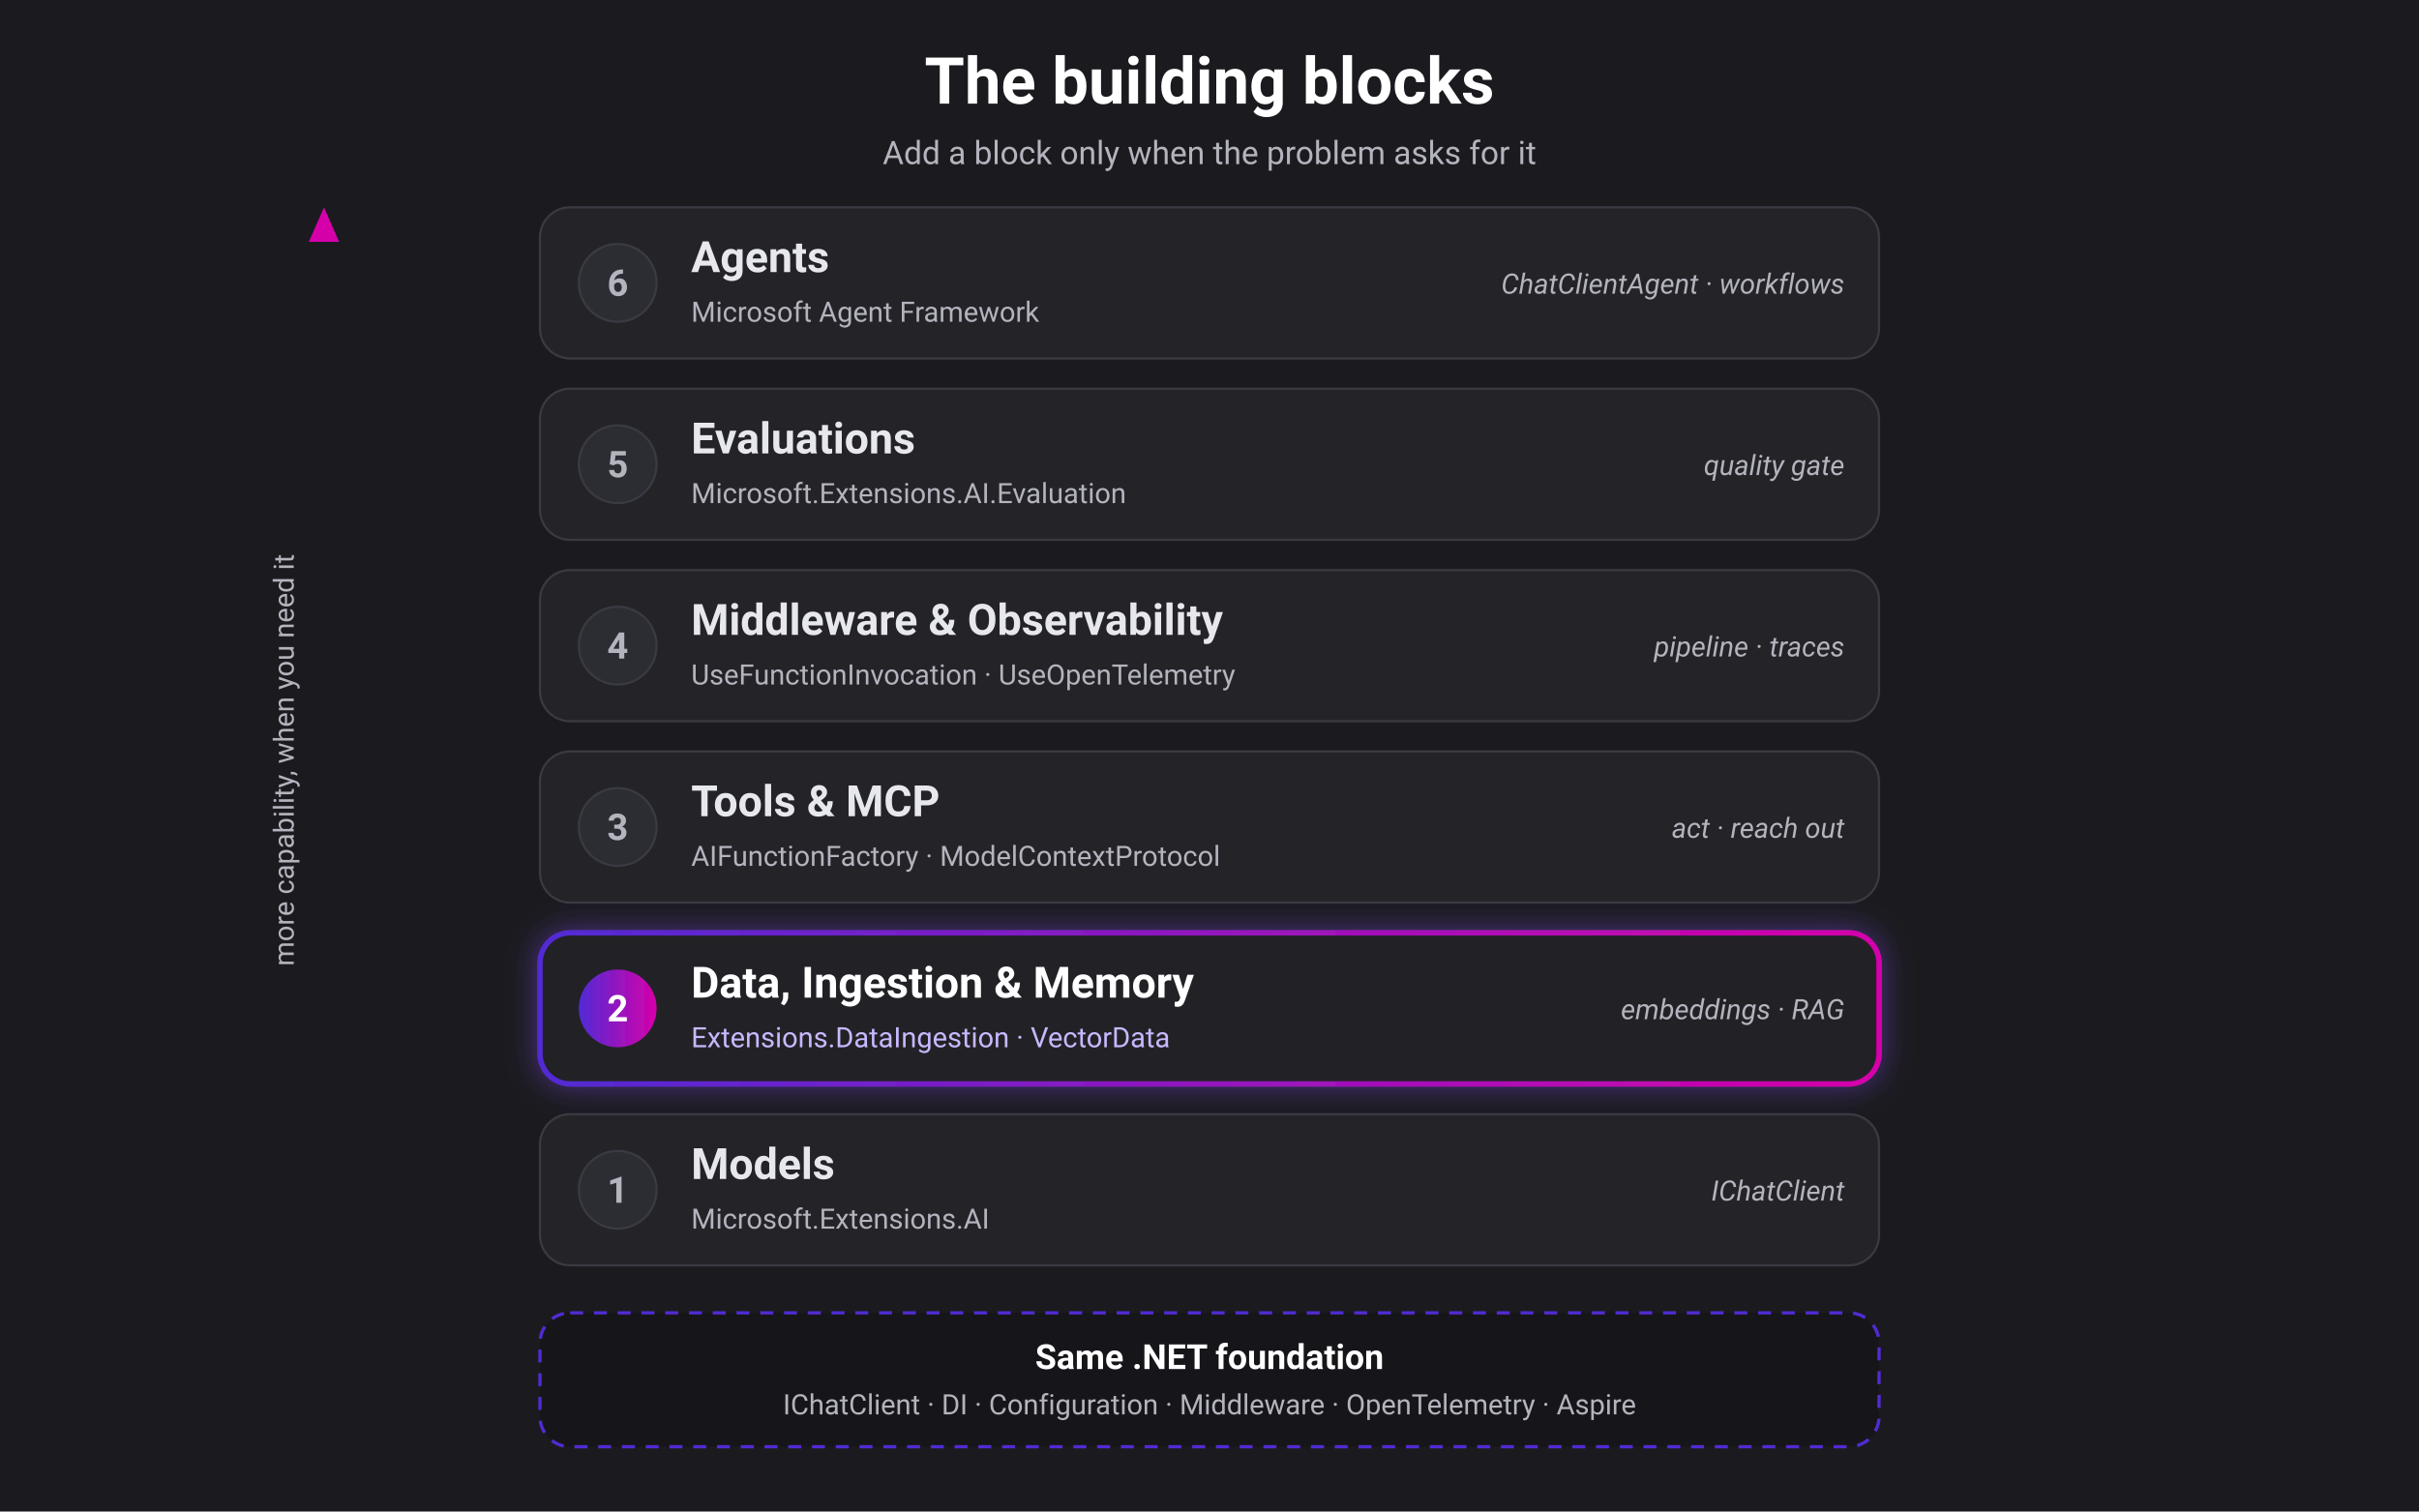
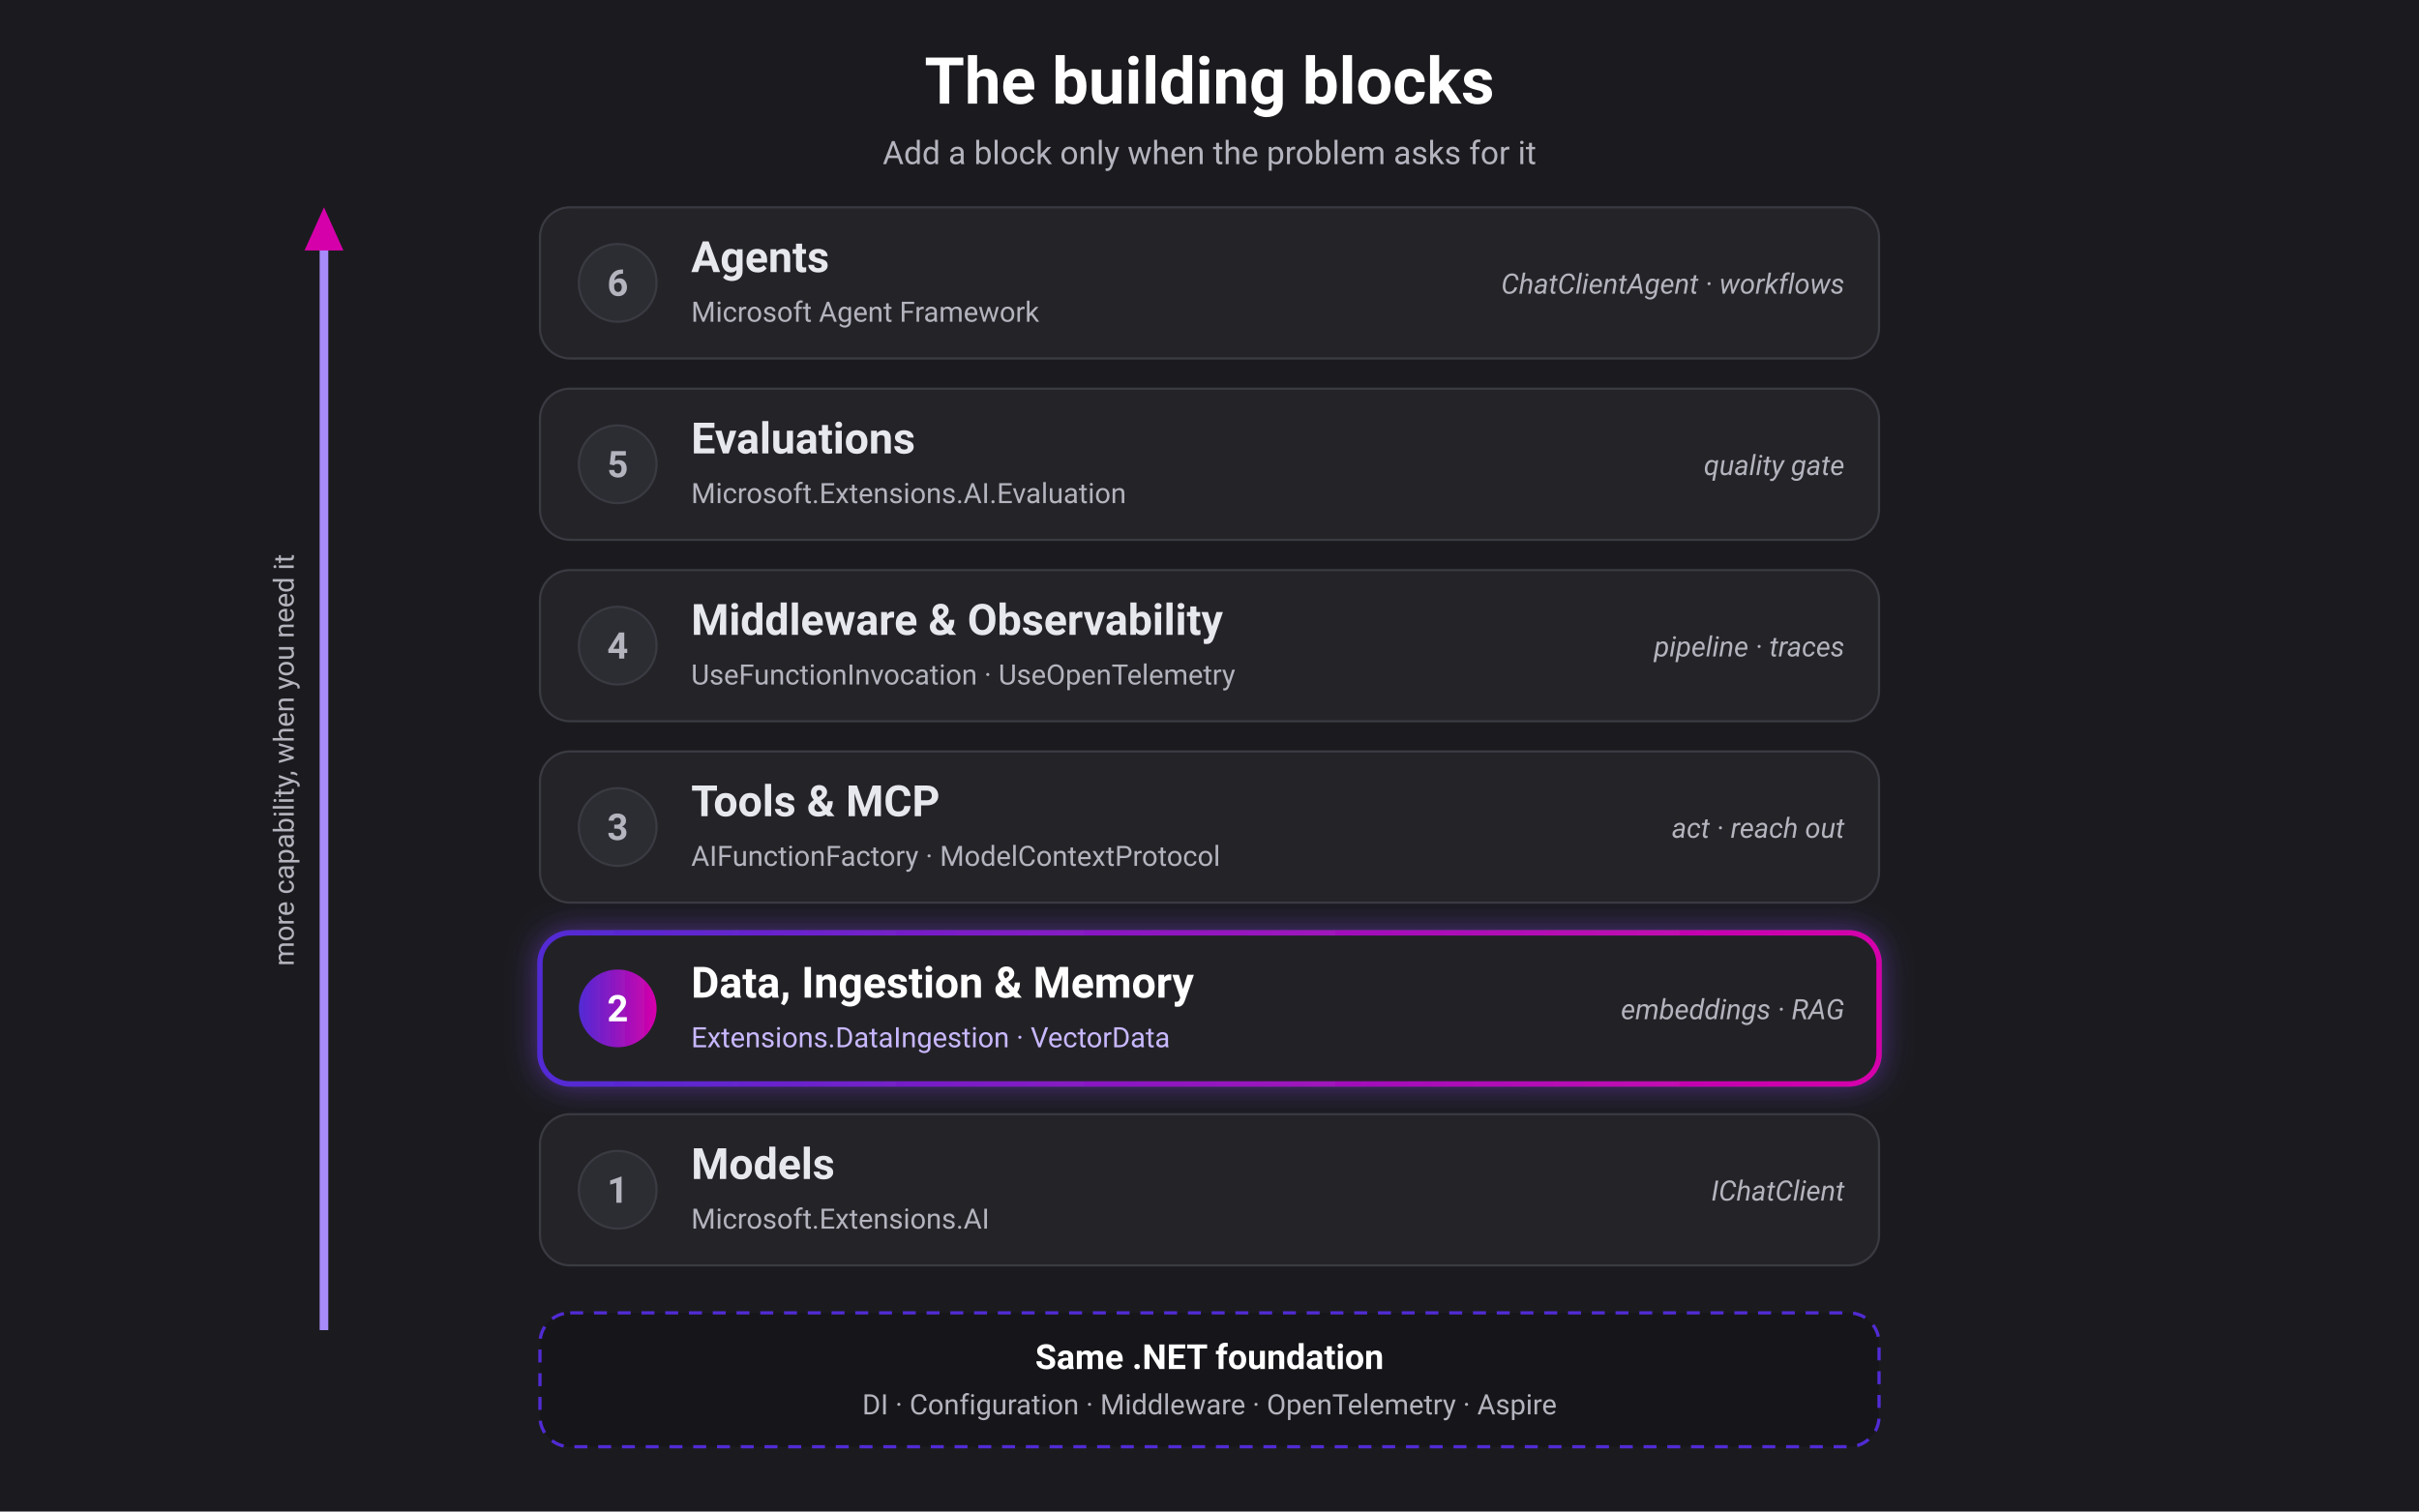
<svg xmlns="http://www.w3.org/2000/svg" viewBox="0 0 1120 700" width="1120" height="700" role="img">
  <defs>
    <linearGradient id="grad" x1="0" y1="0" x2="1" y2="0">
      <stop offset="0" stop-color="#512bd4" />
      <stop offset="1" stop-color="#d600aa" />
    </linearGradient>
    <linearGradient id="gradV" x1="0" y1="1" x2="0" y2="0">
-       <stop offset="0" stop-color="#512bd4" />
+       <stop offset="0" stop-color="#a78bfa" />
      <stop offset="1" stop-color="#d600aa" />
    </linearGradient>
    <filter id="soft" x="-20%" y="-20%" width="140%" height="140%">
      <feDropShadow dx="0" dy="0" stdDeviation="7" flood-color="#8a4bff" flood-opacity="0.45" />
    </filter>
  </defs>
  <rect width="1120" height="700" fill="#1b1b1f" />
  <text x="560" y="48" text-anchor="middle" fill="#ffffff" font-family="'Segoe UI', system-ui, -apple-system, Roboto, sans-serif" font-size="30" font-weight="700">The building blocks</text>
  <text x="560" y="76" text-anchor="middle" fill="#b4b4be" font-family="'Segoe UI', system-ui, -apple-system, Roboto, sans-serif" font-size="15">Add a block only when the problem asks for it</text>
  <g>
    <rect x="250" y="96" width="620" height="70" rx="14" fill="#232328" stroke="#3a3a42" stroke-width="1" />
    <circle cx="286" cy="131" r="18" fill="#2c2c33" stroke="#3a3a42" />
    <text x="286" y="137" text-anchor="middle" fill="#b4b4be" font-family="'Segoe UI', system-ui, -apple-system, Roboto, sans-serif" font-size="17" font-weight="700">6</text>
    <text x="320" y="126" fill="#e7e7ee" font-family="'Segoe UI', system-ui, -apple-system, Roboto, sans-serif" font-size="20" font-weight="700">Agents</text>
    <text x="320" y="149" fill="#b4b4be" font-family="'Segoe UI', system-ui, -apple-system, Roboto, sans-serif" font-size="13">Microsoft Agent Framework</text>
    <text x="854" y="136" text-anchor="end" fill="#b4b4be" font-family="'Segoe UI', system-ui, -apple-system, Roboto, sans-serif" font-size="13" font-style="italic">ChatClientAgent · workflows</text>
  </g>
  <g>
    <rect x="250" y="180" width="620" height="70" rx="14" fill="#232328" stroke="#3a3a42" stroke-width="1" />
    <circle cx="286" cy="215" r="18" fill="#2c2c33" stroke="#3a3a42" />
    <text x="286" y="221" text-anchor="middle" fill="#b4b4be" font-family="'Segoe UI', system-ui, -apple-system, Roboto, sans-serif" font-size="17" font-weight="700">5</text>
    <text x="320" y="210" fill="#e7e7ee" font-family="'Segoe UI', system-ui, -apple-system, Roboto, sans-serif" font-size="20" font-weight="700">Evaluations</text>
    <text x="320" y="233" fill="#b4b4be" font-family="'Segoe UI', system-ui, -apple-system, Roboto, sans-serif" font-size="13">Microsoft.Extensions.AI.Evaluation</text>
    <text x="854" y="220" text-anchor="end" fill="#b4b4be" font-family="'Segoe UI', system-ui, -apple-system, Roboto, sans-serif" font-size="13" font-style="italic">quality gate</text>
  </g>
  <g>
    <rect x="250" y="264" width="620" height="70" rx="14" fill="#232328" stroke="#3a3a42" stroke-width="1" />
    <circle cx="286" cy="299" r="18" fill="#2c2c33" stroke="#3a3a42" />
    <text x="286" y="305" text-anchor="middle" fill="#b4b4be" font-family="'Segoe UI', system-ui, -apple-system, Roboto, sans-serif" font-size="17" font-weight="700">4</text>
    <text x="320" y="294" fill="#e7e7ee" font-family="'Segoe UI', system-ui, -apple-system, Roboto, sans-serif" font-size="20" font-weight="700">Middleware &amp; Observability</text>
    <text x="320" y="317" fill="#b4b4be" font-family="'Segoe UI', system-ui, -apple-system, Roboto, sans-serif" font-size="13">UseFunctionInvocation · UseOpenTelemetry</text>
    <text x="854" y="304" text-anchor="end" fill="#b4b4be" font-family="'Segoe UI', system-ui, -apple-system, Roboto, sans-serif" font-size="13" font-style="italic">pipeline · traces</text>
  </g>
  <g>
    <rect x="250" y="348" width="620" height="70" rx="14" fill="#232328" stroke="#3a3a42" stroke-width="1" />
    <circle cx="286" cy="383" r="18" fill="#2c2c33" stroke="#3a3a42" />
    <text x="286" y="389" text-anchor="middle" fill="#b4b4be" font-family="'Segoe UI', system-ui, -apple-system, Roboto, sans-serif" font-size="17" font-weight="700">3</text>
    <text x="320" y="378" fill="#e7e7ee" font-family="'Segoe UI', system-ui, -apple-system, Roboto, sans-serif" font-size="20" font-weight="700">Tools &amp; MCP</text>
    <text x="320" y="401" fill="#b4b4be" font-family="'Segoe UI', system-ui, -apple-system, Roboto, sans-serif" font-size="13">AIFunctionFactory · ModelContextProtocol</text>
    <text x="854" y="388" text-anchor="end" fill="#b4b4be" font-family="'Segoe UI', system-ui, -apple-system, Roboto, sans-serif" font-size="13" font-style="italic">act · reach out</text>
  </g>
  <g filter="url(#soft)">
    <rect x="250" y="432" width="620" height="70" rx="14" fill="#232328" stroke="url(#grad)" stroke-width="2.5" />
    <circle cx="286" cy="467" r="18" fill="url(#grad)" stroke="none" />
    <text x="286" y="473" text-anchor="middle" fill="#ffffff" font-family="'Segoe UI', system-ui, -apple-system, Roboto, sans-serif" font-size="17" font-weight="700">2</text>
    <text x="320" y="462" fill="#ffffff" font-family="'Segoe UI', system-ui, -apple-system, Roboto, sans-serif" font-size="20" font-weight="700">Data, Ingestion &amp; Memory</text>
    <text x="320" y="485" fill="#c9b8ff" font-family="'Segoe UI', system-ui, -apple-system, Roboto, sans-serif" font-size="13">Extensions.DataIngestion · VectorData</text>
    <text x="854" y="472" text-anchor="end" fill="#b4b4be" font-family="'Segoe UI', system-ui, -apple-system, Roboto, sans-serif" font-size="13" font-style="italic">embeddings · RAG</text>
  </g>
  <g>
    <rect x="250" y="516" width="620" height="70" rx="14" fill="#232328" stroke="#3a3a42" stroke-width="1" />
    <circle cx="286" cy="551" r="18" fill="#2c2c33" stroke="#3a3a42" />
    <text x="286" y="557" text-anchor="middle" fill="#b4b4be" font-family="'Segoe UI', system-ui, -apple-system, Roboto, sans-serif" font-size="17" font-weight="700">1</text>
    <text x="320" y="546" fill="#e7e7ee" font-family="'Segoe UI', system-ui, -apple-system, Roboto, sans-serif" font-size="20" font-weight="700">Models</text>
    <text x="320" y="569" fill="#b4b4be" font-family="'Segoe UI', system-ui, -apple-system, Roboto, sans-serif" font-size="13">Microsoft.Extensions.AI</text>
    <text x="854" y="556" text-anchor="end" fill="#b4b4be" font-family="'Segoe UI', system-ui, -apple-system, Roboto, sans-serif" font-size="13" font-style="italic">IChatClient</text>
  </g>
  <rect x="250" y="608" width="620" height="62" rx="14" fill="#16161a" stroke="#512bd4" stroke-width="1.5" stroke-dasharray="6 5" />
  <text x="560" y="634" text-anchor="middle" fill="#ffffff" font-family="'Segoe UI', system-ui, -apple-system, Roboto, sans-serif" font-size="16" font-weight="700">Same .NET foundation</text>
-   <text x="560" y="655" text-anchor="middle" fill="#b4b4be" font-family="'Segoe UI', system-ui, -apple-system, Roboto, sans-serif" font-size="13">IChatClient · DI · Configuration · Middleware · OpenTelemetry · Aspire</text>
-   <line x1="150" y1="618" x2="150" y2="102" stroke="url(#gradV)" stroke-width="3" />
-   <path d="M 143 112 L 150 96 L 157 112 Z" fill="#d600aa" />
+   <text x="560" y="655" text-anchor="middle" fill="#b4b4be" font-family="'Segoe UI', system-ui, -apple-system, Roboto, sans-serif" font-size="13">DI · Configuration · Middleware · OpenTelemetry · Aspire</text>
+   <line x1="150" y1="616" x2="150" y2="104" stroke="#a78bfa" stroke-width="4" />
+   <path d="M 141 116 L 150 96 L 159 116 Z" fill="#d600aa" />
  <text x="136" y="352" fill="#b4b4be" font-family="'Segoe UI', system-ui, -apple-system, Roboto, sans-serif" font-size="13" transform="rotate(-90 136 352)" text-anchor="middle">more capability, when you need it</text>
</svg>
